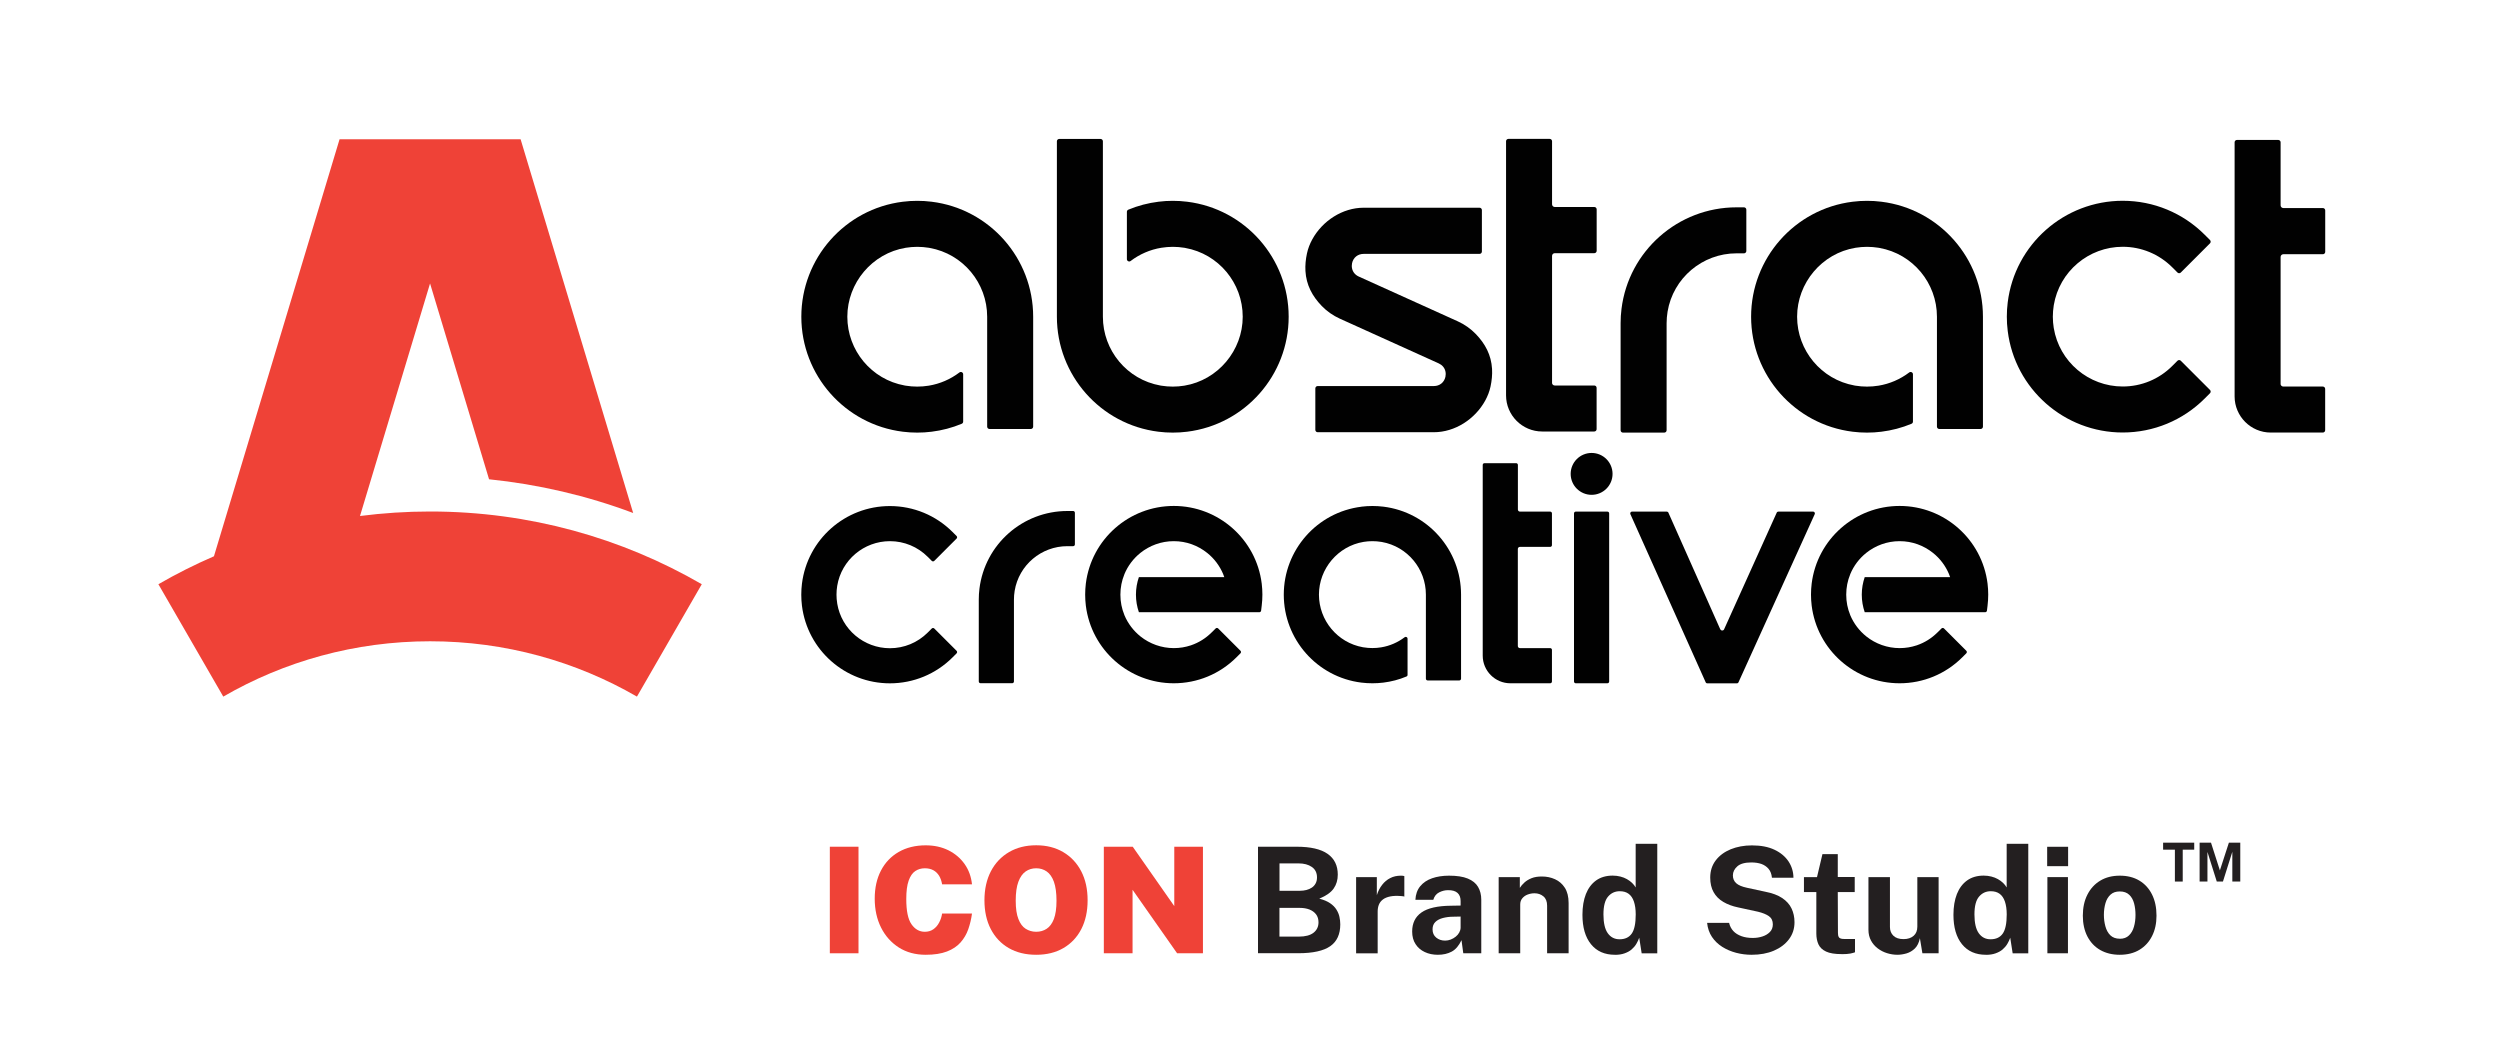
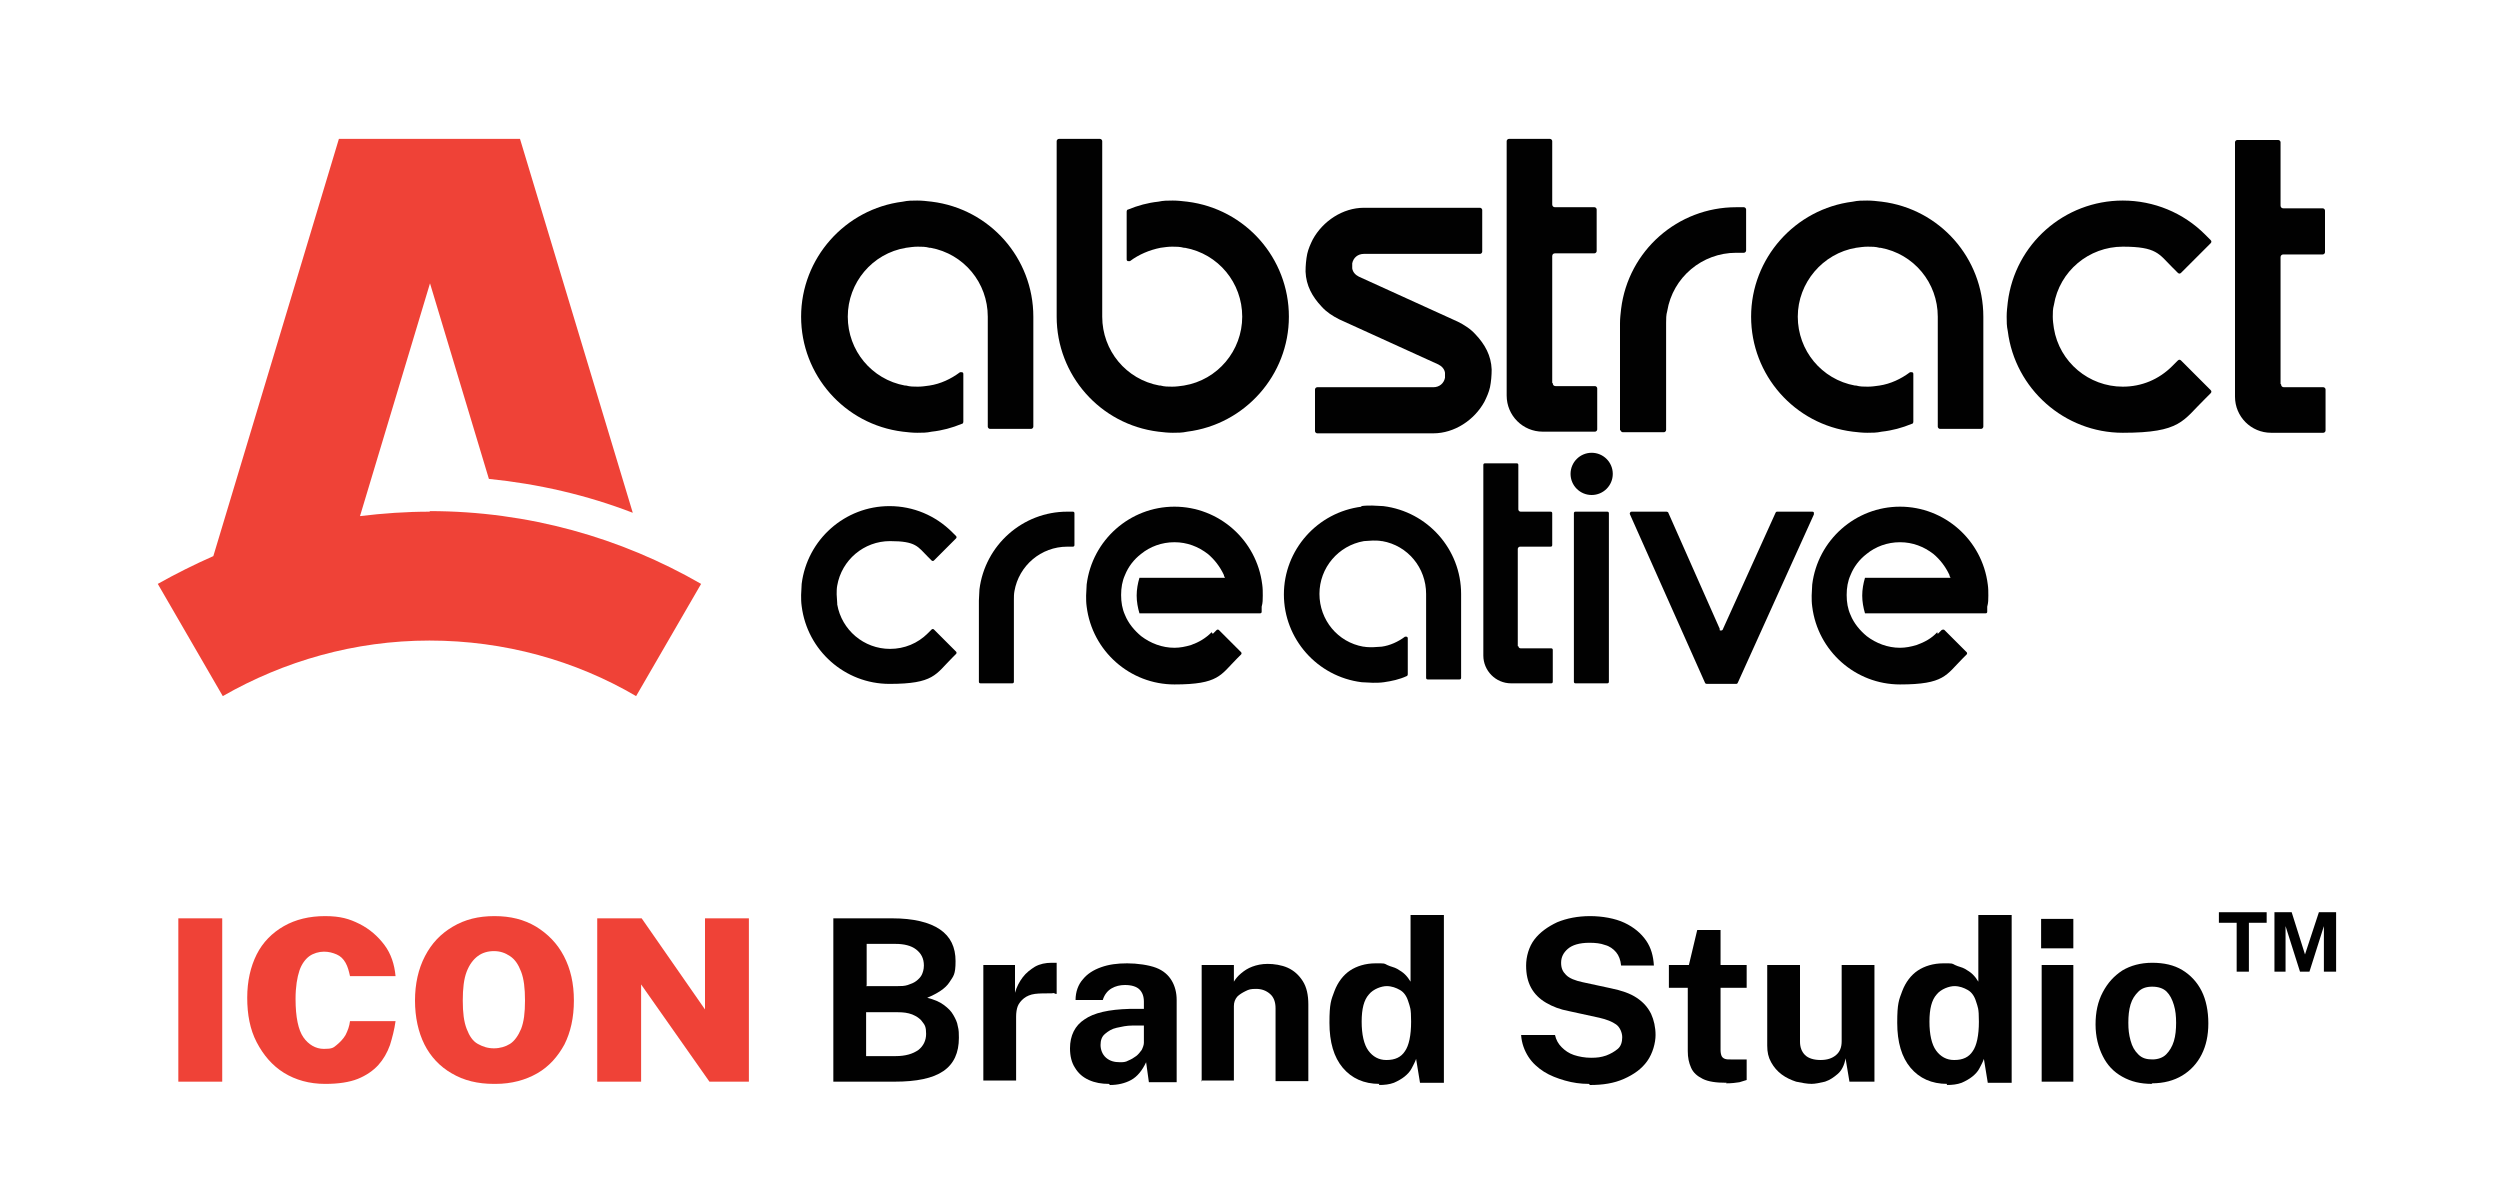
- <svg xmlns="http://www.w3.org/2000/svg" id="Layer_1" viewBox="0 0 450 190">
+ <svg xmlns="http://www.w3.org/2000/svg" id="Layer_1" version="1.1" viewBox="0 0 450 215">
  <defs>
-     <style>.cls-1{fill:#231f20;}.cls-2{fill:#010101;}.cls-2,.cls-3{fill-rule:evenodd;}.cls-4,.cls-3{fill:#ef4237;}</style>
+     <style>
+       .st0, .st1 {
+         fill: #010101;
+       }
+ 
+       .st2, .st1 {
+         fill-rule: evenodd;
+       }
+ 
+       .st2, .st3 {
+         fill: #ef4237;
+       }
+     </style>
  </defs>
-   <path class="cls-2" d="M273.21,116.28v-17.47c0-.21.17-.37.37-.37h5.45c.18,0,.32-.14.32-.32v-5.71c0-.18-.14-.32-.32-.32h-5.44c-.21,0-.37-.17-.37-.37v-8.03c0-.18-.14-.32-.32-.32h-5.69c-.18,0-.32.14-.32.32v34.33c0,2.74,2.24,4.97,4.97,4.97h7.17c.18,0,.32-.14.32-.32v-5.69c0-.18-.14-.32-.32-.32h-5.45c-.21,0-.37-.17-.37-.37h0Z" />
-   <path class="cls-2" d="M150.7,108.62c-.09-.52-.13-1.06-.13-1.59s.04-1.06.13-1.59c.77-4.64,4.8-8.03,9.49-8.03,2.56,0,4.99,1.01,6.8,2.82l.73.73c.12.12.33.12.45,0l4.02-4.02c.12-.12.12-.33,0-.45l-.73-.73c-3-3-7.04-4.67-11.28-4.67-8.04,0-14.84,6-15.83,13.98-.08.66-.12,1.32-.12,1.98s.04,1.32.12,1.98c.99,7.98,7.79,13.97,15.83,13.97,4.24,0,8.28-1.67,11.28-4.67l.73-.73c.12-.12.12-.33,0-.45l-4.02-4.02c-.12-.12-.33-.12-.45,0l-.73.73c-1.81,1.81-4.24,2.82-6.8,2.82-4.7,0-8.72-3.4-9.49-8.03h0Z" />
-   <path class="cls-2" d="M309.64,113.26l-9.33-20.98c-.05-.12-.16-.19-.29-.19h-6.26c-.12,0-.21.05-.27.15-.06.1-.07.2-.02.31l13.55,30.26c.05.12.16.19.29.19h5.33c.13,0,.24-.07.29-.19l13.72-30.26c.05-.11.04-.21-.02-.31-.06-.1-.15-.15-.27-.15h-6.26c-.13,0-.24.07-.29.19l-9.47,20.99c-.06.14-.19.22-.34.22-.15,0-.28-.08-.34-.22h0Z" />
-   <path class="cls-2" d="M176.18,122.66c0,.18.14.32.32.32h5.69c.18,0,.32-.14.32-.32v-14.42c0-.1,0-.21,0-.31,0-.53.04-1.06.13-1.59.77-4.64,4.8-8.03,9.49-8.03h1.03c.18,0,.32-.14.32-.32v-5.69c0-.18-.14-.32-.32-.32h-1.03c-8.04,0-14.84,5.99-15.83,13.98-.08.65-.12,1.31-.12,1.97,0,.1,0,.2,0,.3v14.43h0Z" />
-   <path class="cls-2" d="M283.64,92.09c-.18,0-.32.14-.32.32v30.26c0,.18.14.32.32.32h5.69c.18,0,.32-.14.32-.32v-30.26c0-.18-.14-.32-.32-.32h-5.69ZM286.49,81.53c-2.08,0-3.77,1.69-3.77,3.77s1.69,3.77,3.77,3.77,3.77-1.69,3.77-3.77-1.69-3.77-3.77-3.77h0Z" />
-   <path class="cls-2" d="M245.05,91.21c-7.98.99-13.97,7.79-13.97,15.83s5.99,14.84,13.97,15.83c.66.08,1.32.12,1.98.12s1.32-.04,1.98-.12c1.43-.18,2.83-.54,4.15-1.1.13-.05.2-.16.2-.3v-6.51c0-.13-.06-.23-.18-.29-.11-.06-.23-.05-.34.03-1.24.94-2.69,1.57-4.22,1.82-.52.09-1.06.13-1.59.13s-1.06-.04-1.59-.13l-.13-.02c-4.57-.82-7.9-4.83-7.9-9.47s3.4-8.72,8.03-9.49c.52-.09,1.06-.13,1.59-.13s1.06.04,1.59.13l.13.02c4.58.82,7.91,4.83,7.91,9.47v15.13c0,.18.14.32.32.32h5.69c.18,0,.32-.14.32-.32v-15.13c0-8.04-5.99-14.84-13.97-15.83-.66-.08-1.32-.12-1.98-.12s-1.32.04-1.98.12h0Z" />
-   <path class="cls-2" d="M348.74,113.84c-1.05,1.05-2.3,1.83-3.67,2.3-.03.01-.06.02-.09.03-.96.32-1.98.49-3.04.49-2.22,0-4.33-.77-6-2.1-1.25-1-2.26-2.31-2.9-3.84,0-.01,0-.03-.01-.04-.46-1.12-.71-2.35-.71-3.64s.25-2.52.71-3.64c0-.01,0-.02.01-.04.63-1.53,1.63-2.83,2.87-3.83,0,0,0,0,0,0,1.65-1.32,3.74-2.12,6.02-2.12s4.34.78,6.02,2.12c1.24.99,2.24,2.3,2.88,3.83,0,.01,0,.02.01.04.06.16.13.32.18.48h-15.37c-.34.99-.53,2.05-.53,3.16s.19,2.17.53,3.16h21.68c.16,0,.3-.12.32-.28l.11-.91c.08-.66.12-1.32.12-1.98s-.04-1.32-.12-1.98c-.99-7.98-7.79-13.98-15.83-13.98s-14.84,6-15.83,13.98c-.08.66-.12,1.32-.12,1.98s.04,1.32.12,1.98c.99,7.98,7.79,13.98,15.83,13.98,4.24,0,8.28-1.67,11.28-4.67l.73-.73c.12-.12.12-.33,0-.45l-4.02-4.02c-.12-.12-.33-.12-.45,0l-.73.73h0Z" />
-   <path class="cls-2" d="M218.09,113.84c-1.05,1.05-2.3,1.83-3.67,2.3-.03.01-.06.02-.09.03-.96.32-1.98.49-3.04.49-2.22,0-4.33-.77-6-2.1-1.25-1-2.26-2.31-2.9-3.84,0-.01,0-.03-.01-.04-.46-1.12-.71-2.35-.71-3.64s.25-2.52.71-3.64c0-.01,0-.02.01-.04.63-1.53,1.63-2.83,2.87-3.83,0,0,0,0,0,0,1.65-1.32,3.74-2.12,6.02-2.12s4.34.78,6.02,2.12c1.24.99,2.24,2.3,2.88,3.83,0,.01,0,.02.01.04.06.16.13.32.18.48h-15.37c-.34.99-.53,2.05-.53,3.16s.19,2.17.53,3.16h21.68c.16,0,.3-.12.32-.28l.11-.91c.08-.66.12-1.32.12-1.98s-.04-1.32-.12-1.98c-.99-7.98-7.79-13.98-15.83-13.98s-14.84,6-15.83,13.98c-.08.66-.12,1.32-.12,1.98s.04,1.32.12,1.98c.99,7.98,7.79,13.98,15.83,13.98,4.24,0,8.28-1.67,11.28-4.67l.73-.73c.12-.12.12-.33,0-.45l-4.02-4.02c-.12-.12-.33-.12-.45,0l-.73.73h0Z" />
-   <path class="cls-2" d="M279.37,68.91v-22.85c0-.27.22-.49.49-.49h7.12c.23,0,.42-.19.42-.42v-7.47c0-.23-.19-.42-.42-.42h-7.12c-.27,0-.49-.22-.49-.49v-11.35c0-.23-.19-.42-.42-.42h-7.44c-.23,0-.42.19-.42.42v45.75c0,3.58,2.92,6.5,6.5,6.5h9.38c.23,0,.42-.19.42-.42v-7.44c0-.23-.19-.42-.42-.42h-7.12c-.27,0-.49-.22-.49-.49h0Z" />
-   <path class="cls-2" d="M410.51,69.1v-22.85c0-.27.22-.49.49-.49h7.12c.23,0,.42-.19.42-.42v-7.47c0-.23-.19-.42-.42-.42h-7.12c-.27,0-.49-.22-.49-.49v-11.35c0-.23-.19-.42-.42-.42h-7.44c-.23,0-.42.19-.42.42v45.75c0,3.58,2.92,6.5,6.5,6.5h9.38c.23,0,.42-.19.42-.42v-7.44c0-.23-.19-.42-.42-.42h-7.12c-.27,0-.49-.22-.49-.49h0Z" />
-   <path class="cls-2" d="M369.68,59.08c-.11-.69-.17-1.38-.17-2.07s.06-1.39.17-2.08c1.01-6.06,6.27-10.51,12.41-10.51,3.35,0,6.53,1.32,8.9,3.68l.96.96c.16.16.43.16.59,0l5.26-5.26c.16-.16.16-.43,0-.59l-.96-.96c-3.92-3.92-9.2-6.11-14.75-6.11-10.51,0-19.41,7.84-20.7,18.28-.11.86-.16,1.72-.16,2.58s.05,1.73.16,2.58c1.29,10.44,10.19,18.27,20.7,18.27,5.55,0,10.83-2.19,14.75-6.11l.96-.96c.16-.16.16-.43,0-.59l-5.26-5.26c-.16-.16-.43-.16-.59,0l-.96.96c-2.37,2.37-5.55,3.68-8.9,3.68-6.14,0-11.41-4.45-12.41-10.51h0Z" />
-   <path class="cls-2" d="M243.37,48.32c-.07-.31-.06-.63,0-.94.22-1.03,1.04-1.68,2.09-1.68h20.86c.23,0,.42-.19.42-.42v-7.47c0-.23-.19-.42-.42-.42h-20.86c-3.82,0-7.42,2.37-9.24,5.68-.44.8-.78,1.66-.97,2.56-.22,1.04-.33,2.1-.27,3.16.15,2.5,1.22,4.51,2.94,6.29.92.95,2.02,1.72,3.23,2.27l17.82,8.06c.62.28,1.07.79,1.21,1.46.07.31.06.63,0,.94-.22,1.03-1.04,1.68-2.09,1.68h-20.91c-.23,0-.42.19-.42.42v7.47c0,.23.19.42.42.42h20.91c3.82,0,7.42-2.37,9.24-5.68.44-.8.78-1.66.97-2.56.22-1.04.33-2.1.27-3.16-.15-2.5-1.22-4.51-2.94-6.29-.92-.95-2.02-1.72-3.23-2.27l-17.82-8.06c-.62-.28-1.07-.79-1.21-1.46h0Z" />
-   <path class="cls-2" d="M291.71,77.45c0,.23.19.42.42.42h7.44c.23,0,.42-.19.42-.42v-18.85c0-.14,0-.27,0-.41,0-.7.06-1.39.17-2.08,1-6.06,6.27-10.51,12.41-10.51h1.35c.23,0,.42-.19.42-.42v-7.44c0-.23-.19-.42-.42-.42h-1.35c-10.51,0-19.41,7.84-20.7,18.28-.11.86-.16,1.72-.16,2.58,0,.13,0,.26,0,.39v18.87h0Z" />
-   <path class="cls-2" d="M208.53,36.31c-1.87.23-3.7.71-5.43,1.43-.16.07-.26.21-.26.39v8.51c0,.17.08.3.23.38.15.07.31.06.44-.04,1.62-1.23,3.51-2.05,5.52-2.38.69-.11,1.38-.17,2.08-.17s1.39.06,2.08.17l.16.03c5.99,1.07,10.34,6.31,10.34,12.38s-4.45,11.41-10.51,12.41c-.69.11-1.38.17-2.08.17s-1.39-.06-2.08-.17l-.17-.03c-5.98-1.07-10.33-6.31-10.33-12.38v-31.58c0-.23-.19-.42-.42-.42h-7.44c-.23,0-.42.19-.42.42v31.58c0,10.51,7.84,19.41,18.28,20.7.86.11,1.72.16,2.58.16s1.73-.05,2.58-.16c10.44-1.29,18.28-10.19,18.28-20.7s-7.84-19.41-18.28-20.7c-.86-.11-1.72-.16-2.58-.16s-1.73.05-2.58.16h0Z" />
-   <path class="cls-2" d="M162.52,36.31c-10.44,1.29-18.28,10.19-18.28,20.7s7.84,19.41,18.28,20.7c.86.11,1.72.16,2.58.16s1.73-.05,2.58-.16c1.87-.23,3.7-.71,5.43-1.43.16-.07.26-.21.26-.39v-8.51c0-.17-.08-.3-.23-.38-.15-.07-.31-.06-.44.04-1.62,1.23-3.51,2.05-5.52,2.38-.69.11-1.38.17-2.08.17s-1.39-.06-2.08-.17l-.17-.03c-5.98-1.07-10.33-6.31-10.33-12.38s4.45-11.41,10.51-12.41c.69-.11,1.38-.17,2.08-.17s1.39.06,2.08.17l.16.03c5.99,1.07,10.34,6.31,10.34,12.38v19.79c0,.23.19.42.42.42h7.44c.23,0,.42-.19.42-.42v-19.79c0-10.51-7.84-19.41-18.28-20.7-.86-.11-1.72-.16-2.58-.16s-1.73.05-2.58.16h0Z" />
-   <path class="cls-2" d="M333.48,36.31c-10.44,1.29-18.28,10.19-18.28,20.7s7.84,19.41,18.28,20.7c.86.11,1.72.16,2.58.16s1.73-.05,2.58-.16c1.87-.23,3.7-.71,5.43-1.43.16-.07.26-.21.26-.39v-8.51c0-.17-.08-.3-.23-.38-.15-.07-.31-.06-.44.04-1.62,1.23-3.51,2.05-5.52,2.38-.69.11-1.38.17-2.08.17s-1.39-.06-2.08-.17l-.17-.03c-5.98-1.07-10.33-6.31-10.33-12.38s4.45-11.41,10.51-12.41c.69-.11,1.38-.17,2.08-.17s1.39.06,2.08.17l.16.03c5.99,1.07,10.34,6.31,10.34,12.38v19.79c0,.23.19.42.42.42h7.44c.23,0,.42-.19.42-.42v-19.79c0-10.51-7.84-19.41-18.28-20.7-.86-.11-1.72-.16-2.58-.16s-1.73.05-2.58.16h0Z" />
-   <path class="cls-3" d="M77.41,92.07c-4.27,0-8.48.28-12.61.81l12.61-41.86,10.62,35.25c8.88.91,17.6,2.94,25.94,6.07l-20.26-67.27h-32.59l-22.61,75.06c-3.44,1.49-6.78,3.17-10,5.03l11.68,20.23c10.95-6.34,23.67-9.96,37.23-9.96s26.28,3.63,37.23,9.96l11.67-20.23c-14.38-8.33-31.08-13.09-48.9-13.09Z" />
-   <path class="cls-4" d="M149.37,171.59v-19.18h5.16v19.18h-5.16Z" />
-   <path class="cls-4" d="M166.62,171.86c-1.85,0-3.46-.44-4.83-1.31-1.37-.88-2.44-2.07-3.2-3.59s-1.14-3.25-1.14-5.2.38-3.64,1.13-5.07c.75-1.44,1.82-2.55,3.19-3.34,1.38-.79,3-1.19,4.86-1.19,1.52,0,2.88.3,4.08.89,1.2.6,2.17,1.42,2.92,2.48s1.18,2.27,1.33,3.65h-5.38c-.1-.59-.28-1.11-.54-1.54-.27-.43-.61-.77-1.04-1-.43-.23-.94-.35-1.53-.35-.65,0-1.22.17-1.72.5s-.9.91-1.19,1.72-.43,1.92-.43,3.32c0,2.13.31,3.64.94,4.54.63.9,1.43,1.35,2.4,1.35.59,0,1.1-.15,1.53-.45.43-.3.78-.7,1.04-1.2.27-.5.45-1.04.54-1.64h5.38c-.13.99-.36,1.93-.67,2.83-.31.89-.78,1.69-1.39,2.38s-1.43,1.24-2.45,1.63c-1.02.39-2.29.59-3.82.59Z" />
-   <path class="cls-4" d="M186.51,171.86c-1.9,0-3.55-.41-4.94-1.21-1.39-.81-2.47-1.95-3.23-3.42-.76-1.47-1.14-3.2-1.14-5.18s.39-3.74,1.16-5.22c.77-1.48,1.86-2.63,3.26-3.45s3.03-1.23,4.89-1.23,3.48.41,4.87,1.23c1.39.82,2.47,1.97,3.24,3.45.77,1.48,1.15,3.22,1.15,5.22s-.38,3.71-1.13,5.18c-.76,1.47-1.83,2.61-3.22,3.42s-3.02,1.21-4.91,1.21ZM186.51,167.72c.71,0,1.34-.18,1.89-.54s.99-.95,1.3-1.76c.31-.82.47-1.92.47-3.3s-.16-2.56-.47-3.41c-.31-.85-.75-1.47-1.3-1.85-.55-.38-1.18-.57-1.89-.57s-1.34.19-1.89.57c-.55.38-.99,1-1.31,1.85-.32.85-.48,1.99-.48,3.41s.16,2.48.48,3.3.75,1.41,1.31,1.76,1.18.54,1.89.54Z" />
-   <path class="cls-4" d="M198.69,171.59v-19.18h5.2l7.48,10.69v-10.69h5.16v19.18h-4.65l-8.02-11.43v11.43h-5.16Z" />
-   <path class="cls-1" d="M226.44,171.59v-19.18h6.95c2.51,0,4.37.43,5.59,1.29,1.22.86,1.82,2.11,1.82,3.73,0,.96-.24,1.78-.73,2.49s-1.35,1.32-2.6,1.84c.8.2,1.45.48,1.95.82s.88.73,1.14,1.15c.26.42.45.86.54,1.31.1.46.15.9.15,1.35,0,1.77-.6,3.08-1.8,3.92s-3.12,1.27-5.74,1.27h-7.27ZM230.3,160.34h3.7c.4,0,.78-.05,1.15-.14.37-.09.69-.24.98-.43.29-.19.51-.44.68-.75.17-.31.25-.67.25-1.08,0-.83-.31-1.46-.93-1.89-.62-.43-1.42-.64-2.39-.64h-3.43v4.93ZM230.3,168.59h3.49c1.17,0,2.05-.23,2.65-.7.6-.47.89-1.1.89-1.88,0-.57-.15-1.04-.44-1.43-.29-.38-.69-.67-1.19-.87-.5-.19-1.07-.29-1.7-.29h-3.7v5.17Z" />
-   <path class="cls-1" d="M244.1,171.59v-13.71h3.73v3.25c.22-.7.53-1.31.94-1.84.4-.53.89-.94,1.46-1.23.57-.3,1.22-.44,1.95-.44.12,0,.24,0,.35.02.11.01.19.03.25.06v3.69c-.08-.04-.17-.06-.29-.07s-.21-.02-.3-.03c-.76-.06-1.41-.04-1.95.07-.54.11-.98.29-1.31.54-.34.26-.58.57-.73.94-.15.37-.22.79-.22,1.25v7.51h-3.87Z" />
-   <path class="cls-1" d="M258.81,171.86c-.87,0-1.65-.16-2.35-.49s-1.26-.8-1.66-1.43c-.41-.62-.61-1.38-.61-2.27,0-1.5.56-2.65,1.68-3.43,1.12-.78,2.89-1.19,5.32-1.21l1.72-.03v-.82c0-.63-.18-1.11-.55-1.45-.37-.34-.94-.51-1.72-.5-.56,0-1.09.14-1.6.4-.51.26-.86.7-1.05,1.34h-3.22c.05-.99.34-1.8.87-2.45.53-.64,1.24-1.12,2.13-1.43.89-.31,1.91-.47,3.06-.47,1.4,0,2.52.17,3.37.52.85.35,1.47.85,1.85,1.5.38.65.58,1.42.58,2.31v9.64h-3.24l-.32-2.36c-.47.99-1.05,1.68-1.76,2.06s-1.54.57-2.5.57ZM260.12,169.31c.34,0,.68-.06,1.01-.19.33-.13.63-.3.9-.52s.48-.46.63-.74c.15-.27.24-.56.25-.85v-2.03l-1.39.03c-.65,0-1.25.09-1.8.23-.56.15-1.01.38-1.35.71-.34.33-.51.77-.51,1.33,0,.64.22,1.13.66,1.49.44.36.97.54,1.61.54Z" />
-   <path class="cls-1" d="M269.76,171.59v-13.71h3.81v1.94c.21-.34.49-.66.83-.97.34-.31.77-.57,1.29-.78s1.14-.3,1.86-.3c.84,0,1.62.16,2.35.49s1.32.84,1.77,1.54c.45.7.68,1.62.68,2.75v9.04h-3.87v-8.57c0-.74-.22-1.3-.66-1.67s-.98-.56-1.62-.56c-.42,0-.83.08-1.23.23s-.71.38-.96.68c-.25.3-.37.67-.37,1.11v8.78h-3.87Z" />
-   <path class="cls-1" d="M290.68,171.86c-1.84,0-3.27-.63-4.3-1.9s-1.54-3.03-1.54-5.3c0-1.43.21-2.67.62-3.73.42-1.05,1.03-1.87,1.84-2.45s1.81-.87,2.98-.87c.5,0,.96.06,1.39.17s.82.26,1.17.46.66.42.93.68c.27.26.48.53.65.82v-7.85h3.89v19.71h-2.81l-.44-2.81c-.13.38-.31.75-.52,1.11s-.5.69-.84.99c-.34.3-.77.53-1.27.71-.5.18-1.08.27-1.76.27ZM291.53,169.07c.97,0,1.7-.34,2.18-1.02.48-.68.72-1.83.72-3.45,0-.94-.12-1.71-.33-2.33-.21-.62-.53-1.08-.95-1.39-.42-.31-.95-.46-1.6-.46-.84,0-1.54.32-2.09.96-.56.64-.84,1.71-.84,3.22s.26,2.66.78,3.38c.52.73,1.23,1.09,2.12,1.09Z" />
-   <path class="cls-1" d="M315.29,171.86c-.96,0-1.89-.12-2.8-.36-.91-.24-1.74-.6-2.49-1.07-.75-.48-1.37-1.07-1.85-1.79-.48-.72-.77-1.56-.87-2.52h3.96c.13.58.39,1.07.76,1.47s.86.7,1.46.92,1.28.32,2.05.32c.61,0,1.19-.09,1.74-.27.55-.18.99-.45,1.34-.81s.52-.82.52-1.37c0-.65-.24-1.15-.72-1.48-.48-.33-1.13-.59-1.95-.79l-3.59-.78c-1.02-.21-1.9-.54-2.66-.99-.76-.45-1.34-1.03-1.74-1.75-.41-.72-.61-1.6-.61-2.63,0-1.19.33-2.22.99-3.09.66-.87,1.56-1.53,2.69-2,1.14-.46,2.41-.7,3.83-.7,1.6,0,2.95.26,4.05.78,1.1.52,1.94,1.22,2.53,2.1.58.88.88,1.86.89,2.94h-3.87c-.07-.66-.27-1.2-.61-1.6-.34-.4-.77-.69-1.29-.88-.53-.18-1.12-.27-1.8-.27-1.16,0-2,.23-2.53.7-.53.47-.8,1.01-.8,1.63,0,.58.2,1.05.6,1.41s1.05.63,1.94.82l3.33.72c1.24.24,2.24.62,3.01,1.13.77.52,1.33,1.14,1.68,1.88.35.73.53,1.56.53,2.47,0,1.16-.33,2.18-.99,3.06-.66.88-1.57,1.57-2.72,2.06s-2.49.74-4,.74Z" />
-   <path class="cls-1" d="M331.49,171.74c-1.21,0-2.15-.15-2.8-.46-.66-.31-1.11-.74-1.37-1.3-.25-.56-.38-1.2-.38-1.94v-7.47h-2.23v-2.69h2.35l.98-4.14h2.76v4.12h3.05v2.71h-3.05l.03,7.31c0,.34.04.59.13.75.08.16.22.27.4.32.18.05.41.07.7.07h1.84v2.39c-.19.08-.46.15-.84.23-.37.07-.89.11-1.56.11Z" />
-   <path class="cls-1" d="M341.55,171.86c-.64,0-1.26-.1-1.88-.29-.62-.19-1.17-.48-1.68-.86-.5-.38-.91-.85-1.21-1.41-.3-.56-.46-1.2-.46-1.94v-9.48h3.87v8.99c0,.64.21,1.16.62,1.56.42.41,1.03.61,1.83.61.76,0,1.36-.2,1.81-.59.45-.39.67-.94.67-1.65v-8.92h3.83v13.71h-2.92l-.45-2.72c-.16.8-.46,1.42-.9,1.85s-.94.72-1.5.89c-.56.16-1.11.25-1.65.25Z" />
-   <path class="cls-1" d="M357.46,171.86c-1.84,0-3.27-.63-4.3-1.9s-1.54-3.03-1.54-5.3c0-1.43.21-2.67.62-3.73.42-1.05,1.03-1.87,1.84-2.45s1.81-.87,2.98-.87c.5,0,.96.06,1.39.17s.82.26,1.17.46.66.42.93.68c.27.26.48.53.65.82v-7.85h3.89v19.71h-2.81l-.44-2.81c-.13.38-.31.75-.52,1.11s-.5.69-.84.99c-.34.3-.77.53-1.27.71-.5.18-1.08.27-1.76.27ZM358.31,169.07c.97,0,1.7-.34,2.18-1.02.48-.68.72-1.83.72-3.45,0-.94-.12-1.71-.33-2.33-.21-.62-.53-1.08-.95-1.39-.42-.31-.95-.46-1.6-.46-.84,0-1.54.32-2.09.96-.56.64-.84,1.71-.84,3.22s.26,2.66.78,3.38c.52.73,1.23,1.09,2.12,1.09Z" />
-   <path class="cls-1" d="M368.49,155.91v-3.49h3.77v3.49h-3.77ZM368.53,171.59v-13.71h3.7v13.71h-3.7Z" />
-   <path class="cls-1" d="M381.55,171.86c-1.34,0-2.51-.29-3.51-.86-1-.57-1.76-1.39-2.31-2.44-.54-1.05-.82-2.3-.82-3.74s.27-2.7.82-3.78,1.31-1.92,2.31-2.52c.99-.6,2.17-.9,3.52-.9s2.52.29,3.51.88c.99.59,1.75,1.42,2.29,2.5.54,1.08.81,2.35.81,3.82,0,1.38-.26,2.6-.79,3.65-.53,1.06-1.28,1.89-2.27,2.49-.99.6-2.18.9-3.57.9ZM381.57,168.98c.68,0,1.23-.2,1.64-.6.42-.4.72-.92.9-1.57.19-.65.28-1.36.28-2.13,0-.72-.08-1.41-.25-2.06-.17-.64-.46-1.17-.88-1.56-.42-.4-.98-.6-1.7-.6s-1.23.19-1.65.56c-.42.38-.73.88-.92,1.53-.19.64-.29,1.35-.29,2.13,0,.72.09,1.4.27,2.06.18.66.47,1.2.89,1.61s.99.62,1.71.62Z" />
-   <path class="cls-1" d="M391.48,158.68v-5.74h-2.12v-1.26h5.6v1.26h-2.07v5.74h-1.42Z" />
-   <path class="cls-1" d="M395.93,158.68v-7h2.05l1.6,4.99,1.62-4.99h2.05v7h-1.43v-5.36l-1.69,5.36h-1.11l-1.68-5.33v5.33h-1.42Z" />
+   <path class="st1" d="M273.2,116.3v-17.5c0-.2.2-.4.4-.4h5.5c.2,0,.3-.1.3-.3v-5.7c0-.2-.1-.3-.3-.3h-5.4c-.2,0-.4-.2-.4-.4v-8c0-.2-.1-.3-.3-.3h-5.7c-.2,0-.3.1-.3.3v34.3c0,2.7,2.2,5,5,5h7.2c.2,0,.3-.1.3-.3v-5.7c0-.2-.1-.3-.3-.3h-5.5c-.2,0-.4-.2-.4-.4h0Z" />
+   <path class="st1" d="M150.7,108.6c0-.5-.1-1.1-.1-1.6s0-1.1.1-1.6c.8-4.6,4.8-8,9.5-8s5,1,6.8,2.8l.7.7c.1.1.3.1.4,0l4-4c.1-.1.1-.3,0-.4l-.7-.7c-3-3-7-4.7-11.3-4.7-8,0-14.8,6-15.8,14,0,.7-.1,1.3-.1,2s0,1.3.1,2c1,8,7.8,14,15.8,14s8.3-1.7,11.3-4.7l.7-.7c.1-.1.1-.3,0-.4l-4-4c-.1-.1-.3-.1-.4,0l-.7.7c-1.8,1.8-4.2,2.8-6.8,2.8-4.7,0-8.7-3.4-9.5-8h0Z" />
+   <path class="st1" d="M309.6,113.3l-9.3-21c0-.1-.2-.2-.3-.2h-6.3c-.1,0-.2,0-.3.2s0,.2,0,.3l13.5,30.3c0,.1.2.2.3.2h5.3c.1,0,.2,0,.3-.2l13.7-30.3c0-.1,0-.2,0-.3s-.1-.2-.3-.2h-6.3c-.1,0-.2,0-.3.2l-9.5,21c0,.1-.2.2-.3.2s-.3,0-.3-.2h0Z" />
+   <path class="st1" d="M176.2,122.7c0,.2.1.3.3.3h5.7c.2,0,.3-.1.3-.3v-14.7c0-.5,0-1.1.1-1.6.8-4.6,4.8-8,9.5-8h1c.2,0,.3-.1.3-.3v-5.7c0-.2-.1-.3-.3-.3h-1c-8,0-14.8,6-15.8,14,0,.7-.1,1.3-.1,2v14.7h0Z" />
+   <path class="st1" d="M283.6,92.1c-.2,0-.3.1-.3.3v30.3c0,.2.1.3.3.3h5.7c.2,0,.3-.1.3-.3v-30.3c0-.2-.1-.3-.3-.3h-5.7ZM286.5,81.5c-2.1,0-3.8,1.7-3.8,3.8s1.7,3.8,3.8,3.8,3.8-1.7,3.8-3.8-1.7-3.8-3.8-3.8h0Z" />
+   <path class="st1" d="M245.1,91.2c-8,1-14,7.8-14,15.8s6,14.8,14,15.8c.7,0,1.3.1,2,.1s1.3,0,2-.1c1.4-.2,2.8-.5,4.1-1.1.1,0,.2-.2.2-.3v-6.5c0-.1,0-.2-.2-.3-.1,0-.2,0-.3,0-1.2.9-2.7,1.6-4.2,1.8-.5,0-1.1.1-1.6.1s-1.1,0-1.6-.1h-.1c-4.6-.8-7.9-4.8-7.9-9.5s3.4-8.7,8-9.5c.5,0,1.1-.1,1.6-.1s1.1,0,1.6.1h.1c4.6.8,7.9,4.8,7.9,9.5v15.1c0,.2.1.3.3.3h5.7c.2,0,.3-.1.3-.3v-15.1c0-8-6-14.8-14-15.8-.7,0-1.3-.1-2-.1s-1.3,0-2,.1h0Z" />
+   <path class="st1" d="M348.7,113.8c-1,1.1-2.3,1.8-3.7,2.3,0,0,0,0,0,0-1,.3-2,.5-3,.5-2.2,0-4.3-.8-6-2.1-1.2-1-2.3-2.3-2.9-3.8,0,0,0,0,0,0-.5-1.1-.7-2.3-.7-3.6s.2-2.5.7-3.6c0,0,0,0,0,0,.6-1.5,1.6-2.8,2.9-3.8h0c1.6-1.3,3.7-2.1,6-2.1s4.3.8,6,2.1c1.2,1,2.2,2.3,2.9,3.8,0,0,0,0,0,0,0,.2.1.3.2.5h-15.4c-.3,1-.5,2.1-.5,3.2s.2,2.2.5,3.2h21.7c.2,0,.3-.1.3-.3v-.9c.2-.7.2-1.3.2-2s0-1.3-.1-2c-1-8-7.8-14-15.8-14s-14.8,6-15.8,14c0,.7-.1,1.3-.1,2s0,1.3.1,2c1,8,7.8,14,15.8,14s8.3-1.7,11.3-4.7l.7-.7c.1-.1.1-.3,0-.4l-4-4c-.1-.1-.3-.1-.5,0l-.7.7h0Z" />
+   <path class="st1" d="M218.1,113.8c-1.1,1.1-2.3,1.8-3.7,2.3,0,0,0,0,0,0-1,.3-2,.5-3,.5-2.2,0-4.3-.8-6-2.1-1.2-1-2.3-2.3-2.9-3.8,0,0,0,0,0,0-.5-1.1-.7-2.3-.7-3.6s.2-2.5.7-3.6c0,0,0,0,0,0,.6-1.5,1.6-2.8,2.9-3.8h0c1.6-1.3,3.7-2.1,6-2.1s4.3.8,6,2.1c1.2,1,2.2,2.3,2.9,3.8,0,0,0,0,0,0,0,.2.1.3.2.5h-15.4c-.3,1-.5,2.1-.5,3.2s.2,2.2.5,3.2h21.7c.2,0,.3-.1.3-.3v-.9c.2-.7.2-1.3.2-2s0-1.3-.1-2c-1-8-7.8-14-15.8-14s-14.8,6-15.8,14c0,.7-.1,1.3-.1,2s0,1.3.1,2c1,8,7.8,14,15.8,14s8.3-1.7,11.3-4.7l.7-.7c.1-.1.1-.3,0-.4l-4-4c-.1-.1-.3-.1-.4,0l-.7.7h0Z" />
+   <path class="st1" d="M279.4,68.9v-22.8c0-.3.2-.5.5-.5h7.1c.2,0,.4-.2.4-.4v-7.5c0-.2-.2-.4-.4-.4h-7.1c-.3,0-.5-.2-.5-.5v-11.4c0-.2-.2-.4-.4-.4h-7.4c-.2,0-.4.2-.4.4v45.8c0,3.6,2.9,6.5,6.5,6.5h9.4c.2,0,.4-.2.4-.4v-7.4c0-.2-.2-.4-.4-.4h-7.1c-.3,0-.5-.2-.5-.5h0Z" />
+   <path class="st1" d="M410.5,69.1v-22.8c0-.3.2-.5.5-.5h7.1c.2,0,.4-.2.4-.4v-7.5c0-.2-.2-.4-.4-.4h-7.1c-.3,0-.5-.2-.5-.5v-11.4c0-.2-.2-.4-.4-.4h-7.4c-.2,0-.4.2-.4.4v45.8c0,3.6,2.9,6.5,6.5,6.5h9.4c.2,0,.4-.2.4-.4v-7.4c0-.2-.2-.4-.4-.4h-7.1c-.3,0-.5-.2-.5-.5h0Z" />
+   <path class="st1" d="M369.7,59.1c-.1-.7-.2-1.4-.2-2.1s0-1.4.2-2.1c1-6.1,6.3-10.5,12.4-10.5s6.5,1.3,8.9,3.7l1,1c.2.2.4.2.6,0l5.3-5.3c.2-.2.2-.4,0-.6l-1-1c-3.9-3.9-9.2-6.1-14.8-6.1-10.5,0-19.4,7.8-20.7,18.3-.1.9-.2,1.7-.2,2.6s0,1.7.2,2.6c1.3,10.4,10.2,18.3,20.7,18.3s10.8-2.2,14.8-6.1l1-1c.2-.2.2-.4,0-.6l-5.3-5.3c-.2-.2-.4-.2-.6,0l-1,1c-2.4,2.4-5.5,3.7-8.9,3.7-6.1,0-11.4-4.4-12.4-10.5h0Z" />
+   <path class="st1" d="M243.4,48.3c0-.3,0-.6,0-.9.2-1,1-1.7,2.1-1.7h20.9c.2,0,.4-.2.4-.4v-7.5c0-.2-.2-.4-.4-.4h-20.9c-3.8,0-7.4,2.4-9.2,5.7-.4.8-.8,1.7-1,2.6-.2,1-.3,2.1-.3,3.2.1,2.5,1.2,4.5,2.9,6.3.9,1,2,1.7,3.2,2.3l17.8,8.1c.6.3,1.1.8,1.2,1.5,0,.3,0,.6,0,.9-.2,1-1,1.7-2.1,1.7h-20.9c-.2,0-.4.2-.4.4v7.5c0,.2.2.4.4.4h20.9c3.8,0,7.4-2.4,9.2-5.7.4-.8.8-1.7,1-2.6.2-1,.3-2.1.3-3.2-.1-2.5-1.2-4.5-2.9-6.3-.9-1-2-1.7-3.2-2.3l-17.8-8.1c-.6-.3-1.1-.8-1.2-1.5h0Z" />
+   <path class="st1" d="M291.7,77.4c0,.2.2.4.4.4h7.4c.2,0,.4-.2.4-.4v-19.3c0-.7,0-1.4.2-2.1,1-6.1,6.3-10.5,12.4-10.5h1.4c.2,0,.4-.2.4-.4v-7.4c0-.2-.2-.4-.4-.4h-1.4c-10.5,0-19.4,7.8-20.7,18.3-.1.9-.2,1.7-.2,2.6v19.3h0Z" />
+   <path class="st1" d="M208.5,36.3c-1.9.2-3.7.7-5.4,1.4-.2,0-.3.2-.3.4v8.5c0,.2,0,.3.2.4.1,0,.3,0,.4,0,1.6-1.2,3.5-2,5.5-2.4.7-.1,1.4-.2,2.1-.2s1.4,0,2.1.2h.2c6,1.1,10.3,6.3,10.3,12.4s-4.4,11.4-10.5,12.4c-.7.1-1.4.2-2.1.2s-1.4,0-2.1-.2h-.2c-6-1.1-10.3-6.3-10.3-12.4v-31.6c0-.2-.2-.4-.4-.4h-7.4c-.2,0-.4.2-.4.4v31.6c0,10.5,7.8,19.4,18.3,20.7.9.1,1.7.2,2.6.2s1.7,0,2.6-.2c10.4-1.3,18.3-10.2,18.3-20.7s-7.8-19.4-18.3-20.7c-.9-.1-1.7-.2-2.6-.2s-1.7,0-2.6.2h0Z" />
+   <path class="st1" d="M162.5,36.3c-10.4,1.3-18.3,10.2-18.3,20.7s7.8,19.4,18.3,20.7c.9.1,1.7.2,2.6.2s1.7,0,2.6-.2c1.9-.2,3.7-.7,5.4-1.4.2,0,.3-.2.3-.4v-8.5c0-.2,0-.3-.2-.4-.1,0-.3,0-.4,0-1.6,1.2-3.5,2.1-5.5,2.4-.7.1-1.4.2-2.1.2s-1.4,0-2.1-.2h-.2c-6-1.1-10.3-6.3-10.3-12.4s4.4-11.4,10.5-12.4c.7-.1,1.4-.2,2.1-.2s1.4,0,2.1.2h.2c6,1.1,10.3,6.3,10.3,12.4v19.8c0,.2.2.4.4.4h7.4c.2,0,.4-.2.4-.4v-19.8c0-10.5-7.8-19.4-18.3-20.7-.9-.1-1.7-.2-2.6-.2s-1.7,0-2.6.2h0Z" />
+   <path class="st1" d="M333.5,36.3c-10.4,1.3-18.3,10.2-18.3,20.7s7.8,19.4,18.3,20.7c.9.1,1.7.2,2.6.2s1.7,0,2.6-.2c1.9-.2,3.7-.7,5.4-1.4.2,0,.3-.2.3-.4v-8.5c0-.2,0-.3-.2-.4-.1,0-.3,0-.4,0-1.6,1.2-3.5,2.1-5.5,2.4-.7.1-1.4.2-2.1.2s-1.4,0-2.1-.2h-.2c-6-1.1-10.3-6.3-10.3-12.4s4.5-11.4,10.5-12.4c.7-.1,1.4-.2,2.1-.2s1.4,0,2.1.2h.2c6,1.1,10.3,6.3,10.3,12.4v19.8c0,.2.2.4.4.4h7.4c.2,0,.4-.2.4-.4v-19.8c0-10.5-7.8-19.4-18.3-20.7-.9-.1-1.7-.2-2.6-.2s-1.7,0-2.6.2h0Z" />
+   <path class="st2" d="M77.4,92.1c-4.3,0-8.5.3-12.6.8l12.6-41.9,10.6,35.2c8.9.9,17.6,2.9,25.9,6.1l-20.3-67.3h-32.6l-22.6,75.1c-3.4,1.5-6.8,3.2-10,5l11.7,20.2c11-6.3,23.7-10,37.2-10s26.3,3.6,37.2,10l11.7-20.2c-14.4-8.3-31.1-13.1-48.9-13.1h0Z" />
+   <path class="st3" d="M32.1,194.7v-29.4h7.9v29.4h-7.9Z" />
+   <path class="st3" d="M58.5,195.1c-2.8,0-5.3-.7-7.4-2-2.1-1.3-3.7-3.2-4.9-5.5s-1.7-5-1.7-8,.6-5.6,1.7-7.8c1.1-2.2,2.8-3.9,4.9-5.1,2.1-1.2,4.6-1.8,7.4-1.8s4.4.5,6.2,1.4c1.8.9,3.3,2.2,4.5,3.8s1.8,3.5,2,5.6h-8.2c-.2-.9-.4-1.7-.8-2.4-.4-.7-.9-1.2-1.6-1.5s-1.4-.5-2.3-.5-1.9.3-2.6.8-1.4,1.4-1.8,2.6-.7,2.9-.7,5.1c0,3.3.5,5.6,1.4,6.9s2.2,2.1,3.7,2.1,1.7-.2,2.3-.7,1.2-1.1,1.6-1.8c.4-.8.7-1.6.8-2.5h8.2c-.2,1.5-.6,3-1,4.3-.5,1.4-1.2,2.6-2.1,3.6s-2.2,1.9-3.7,2.5-3.5.9-5.8.9h0Z" />
+   <path class="st3" d="M88.9,195.1c-2.9,0-5.4-.6-7.6-1.9-2.1-1.2-3.8-3-4.9-5.2s-1.7-4.9-1.7-7.9.6-5.7,1.8-8,2.8-4,5-5.3,4.6-1.9,7.5-1.9,5.3.6,7.5,1.9c2.1,1.3,3.8,3,5,5.3s1.8,4.9,1.8,8-.6,5.7-1.7,7.9c-1.2,2.2-2.8,4-4.9,5.2s-4.6,1.9-7.5,1.9h0ZM88.9,188.7c1.1,0,2.1-.3,2.9-.8s1.5-1.5,2-2.7c.5-1.3.7-2.9.7-5.1s-.2-3.9-.7-5.2-1.1-2.2-2-2.8-1.8-.9-2.9-.9-2.1.3-2.9.9-1.5,1.5-2,2.8c-.5,1.3-.7,3-.7,5.2s.2,3.8.7,5.1,1.1,2.2,2,2.7,1.8.8,2.9.8Z" />
+   <path class="st3" d="M107.5,194.7v-29.4h8l11.4,16.4v-16.4h7.9v29.4h-7.1l-12.3-17.5v17.5h-7.9Z" />
+   <path class="st0" d="M150,194.7v-29.4h10.6c3.8,0,6.7.7,8.6,2s2.8,3.2,2.8,5.7-.4,2.7-1.1,3.8-2.1,2-4,2.8c1.2.3,2.2.7,3,1.3s1.3,1.1,1.7,1.8.7,1.3.8,2c.2.7.2,1.4.2,2.1,0,2.7-.9,4.7-2.8,6s-4.8,1.9-8.8,1.9h-11.1,0ZM155.9,177.5h5.7c.6,0,1.2,0,1.8-.2s1.1-.4,1.5-.7c.4-.3.8-.7,1-1.1s.4-1,.4-1.7c0-1.3-.5-2.2-1.4-2.9s-2.2-1-3.7-1h-5.2v7.5h0ZM155.9,190.1h5.3c1.8,0,3.1-.4,4.1-1.1.9-.7,1.4-1.7,1.4-2.9s-.2-1.6-.7-2.2c-.4-.6-1.1-1-1.8-1.3-.8-.3-1.6-.4-2.6-.4h-5.7v7.9h0Z" />
+   <path class="st0" d="M177,194.7v-21h5.7v5c.3-1.1.8-2,1.4-2.8.6-.8,1.4-1.4,2.2-1.9.9-.5,1.9-.7,3-.7s.4,0,.5,0c.2,0,.3,0,.4,0v5.6c-.1,0-.3,0-.4-.1s-.3,0-.5,0c-1.2,0-2.2,0-3,.1s-1.5.4-2,.8c-.5.4-.9.9-1.1,1.4s-.3,1.2-.3,1.9v11.5h-5.9Z" />
+   <path class="st0" d="M199.6,195.1c-1.3,0-2.5-.2-3.6-.7s-1.9-1.2-2.5-2.2c-.6-.9-.9-2.1-.9-3.5,0-2.3.9-4.1,2.6-5.2,1.7-1.2,4.4-1.8,8.1-1.9h2.6v-1.3c0-1-.3-1.7-.8-2.2s-1.4-.8-2.6-.8c-.9,0-1.7.2-2.4.6s-1.3,1.1-1.6,2.1h-4.9c0-1.5.5-2.8,1.3-3.7.8-1,1.9-1.7,3.3-2.2s2.9-.7,4.7-.7,3.9.3,5.2.8,2.2,1.3,2.8,2.3.9,2.2.9,3.5v14.8h-5l-.5-3.6c-.7,1.5-1.6,2.6-2.7,3.2s-2.4.9-3.8.9h0ZM201.6,191.2c.5,0,1,0,1.5-.3.5-.2,1-.5,1.4-.8s.7-.7,1-1.1c.2-.4.4-.9.4-1.3v-3.1h-2.1c-1,0-1.9.2-2.8.4-.9.2-1.5.6-2.1,1.1s-.8,1.2-.8,2,.3,1.7,1,2.3,1.5.8,2.5.8h0Z" />
+   <path class="st0" d="M216.3,194.7v-21h5.8v3c.3-.5.7-1,1.3-1.5s1.2-.9,2-1.2,1.7-.5,2.8-.5,2.5.2,3.6.7,2,1.3,2.7,2.4c.7,1.1,1,2.5,1,4.2v13.8h-5.9v-13.1c0-1.1-.3-2-1-2.6s-1.5-.9-2.5-.9-1.3.1-1.9.4-1.1.6-1.5,1c-.4.5-.6,1-.6,1.7v13.4h-5.9Z" />
+   <path class="st0" d="M248.3,195.1c-2.8,0-5-1-6.6-2.9s-2.4-4.6-2.4-8.1.3-4.1.9-5.7c.6-1.6,1.6-2.9,2.8-3.7s2.8-1.3,4.6-1.3,1.5,0,2.1.3,1.3.4,1.8.7,1,.6,1.4,1,.7.8,1,1.3v-12h6v30.2h-4.3l-.7-4.3c-.2.6-.5,1.1-.8,1.7s-.8,1.1-1.3,1.5-1.2.8-1.9,1.1c-.8.3-1.7.4-2.7.4h0ZM249.6,190.8c1.5,0,2.6-.5,3.3-1.6.7-1,1.1-2.8,1.1-5.3s-.2-2.6-.5-3.6-.8-1.7-1.5-2.1-1.5-.7-2.4-.7-2.4.5-3.2,1.5c-.9,1-1.3,2.6-1.3,4.9s.4,4.1,1.2,5.2c.8,1.1,1.9,1.7,3.2,1.7h0Z" />
+   <path class="st0" d="M286,195.1c-1.5,0-2.9-.2-4.3-.6-1.4-.4-2.7-.9-3.8-1.6-1.1-.7-2.1-1.6-2.8-2.7-.7-1.1-1.2-2.4-1.3-3.9h6.1c.2.9.6,1.6,1.2,2.2s1.3,1.1,2.2,1.4,2,.5,3.1.5,1.8-.1,2.7-.4c.8-.3,1.5-.7,2.1-1.2s.8-1.3.8-2.1-.4-1.8-1.1-2.3-1.7-.9-3-1.2l-5.5-1.2c-1.6-.3-2.9-.8-4.1-1.5-1.2-.7-2.1-1.6-2.7-2.7-.6-1.1-.9-2.4-.9-4s.5-3.4,1.5-4.7,2.4-2.3,4.1-3.1c1.7-.7,3.7-1.1,5.9-1.1s4.5.4,6.2,1.2c1.7.8,3,1.9,3.9,3.2.9,1.3,1.3,2.8,1.4,4.5h-5.9c-.1-1-.4-1.8-.9-2.4-.5-.6-1.2-1.1-2-1.3-.8-.3-1.7-.4-2.8-.4-1.8,0-3.1.4-3.9,1.1s-1.2,1.5-1.2,2.5.3,1.6.9,2.2,1.6,1,3,1.3l5.1,1.1c1.9.4,3.4.9,4.6,1.7,1.2.8,2,1.7,2.6,2.9.5,1.1.8,2.4.8,3.8s-.5,3.3-1.5,4.7-2.4,2.4-4.2,3.2-3.8,1.1-6.1,1.1h0Z" />
+   <path class="st0" d="M310.8,194.9c-1.9,0-3.3-.2-4.3-.7-1-.5-1.7-1.1-2.1-2-.4-.9-.6-1.8-.6-3v-11.4h-3.4v-4.1h3.6l1.5-6.3h4.2v6.3h4.7v4.1h-4.7v11.2c0,.5.1.9.2,1.1.1.2.3.4.6.5s.6.1,1.1.1h2.8v3.7c-.3.1-.7.2-1.3.4-.6.1-1.4.2-2.4.2h0Z" />
+   <path class="st0" d="M326.2,195.1c-1,0-1.9-.2-2.9-.4-.9-.3-1.8-.7-2.6-1.3-.8-.6-1.4-1.3-1.9-2.2s-.7-1.8-.7-3v-14.5h5.9v13.8c0,1,.3,1.8.9,2.4.6.6,1.6.9,2.8.9s2.1-.3,2.8-.9,1-1.4,1-2.5v-13.7h5.9v21h-4.5l-.7-4.2c-.2,1.2-.7,2.2-1.4,2.8s-1.4,1.1-2.3,1.4c-.9.2-1.7.4-2.5.4h0Z" />
+   <path class="st0" d="M350.5,195.1c-2.8,0-5-1-6.6-2.9s-2.4-4.6-2.4-8.1.3-4.1.9-5.7c.6-1.6,1.6-2.9,2.8-3.7s2.8-1.3,4.6-1.3,1.5,0,2.1.3,1.3.4,1.8.7,1,.6,1.4,1,.7.8,1,1.3v-12h6v30.2h-4.3l-.7-4.3c-.2.6-.5,1.1-.8,1.7s-.8,1.1-1.3,1.5-1.2.8-1.9,1.1c-.8.3-1.7.4-2.7.4h0ZM351.8,190.8c1.5,0,2.6-.5,3.3-1.6.7-1,1.1-2.8,1.1-5.3s-.2-2.6-.5-3.6-.8-1.7-1.5-2.1-1.5-.7-2.4-.7-2.4.5-3.2,1.5c-.9,1-1.3,2.6-1.3,4.9s.4,4.1,1.2,5.2c.8,1.1,1.9,1.7,3.2,1.7h0Z" />
+   <path class="st0" d="M367.4,170.7v-5.3h5.8v5.3h-5.8ZM367.5,194.7v-21h5.7v21h-5.7Z" />
+   <path class="st0" d="M387.4,195.1c-2.1,0-3.8-.4-5.4-1.3s-2.7-2.1-3.5-3.7c-.8-1.6-1.3-3.5-1.3-5.7s.4-4.1,1.3-5.8,2-2.9,3.5-3.9c1.5-.9,3.3-1.4,5.4-1.4s3.9.4,5.4,1.3c1.5.9,2.7,2.2,3.5,3.8s1.2,3.6,1.2,5.8-.4,4-1.2,5.6c-.8,1.6-2,2.9-3.5,3.8s-3.3,1.4-5.5,1.4h0ZM387.4,190.7c1,0,1.9-.3,2.5-.9.6-.6,1.1-1.4,1.4-2.4.3-1,.4-2.1.4-3.3s-.1-2.2-.4-3.2c-.3-1-.7-1.8-1.3-2.4-.6-.6-1.5-.9-2.6-.9s-1.9.3-2.5.9c-.6.6-1.1,1.3-1.4,2.3-.3,1-.4,2.1-.4,3.3s.1,2.1.4,3.2.7,1.8,1.4,2.5,1.5.9,2.6.9h0Z" />
+   <path class="st0" d="M402.6,174.9v-8.8h-3.2v-1.9h8.6v1.9h-3.2v8.8h-2.2,0Z" />
+   <path class="st0" d="M409.4,174.9v-10.7h3.1l2.4,7.6,2.5-7.6h3.1v10.7h-2.2v-8.2l-2.6,8.2h-1.7l-2.6-8.2v8.2h-2.2,0Z" />
</svg>
